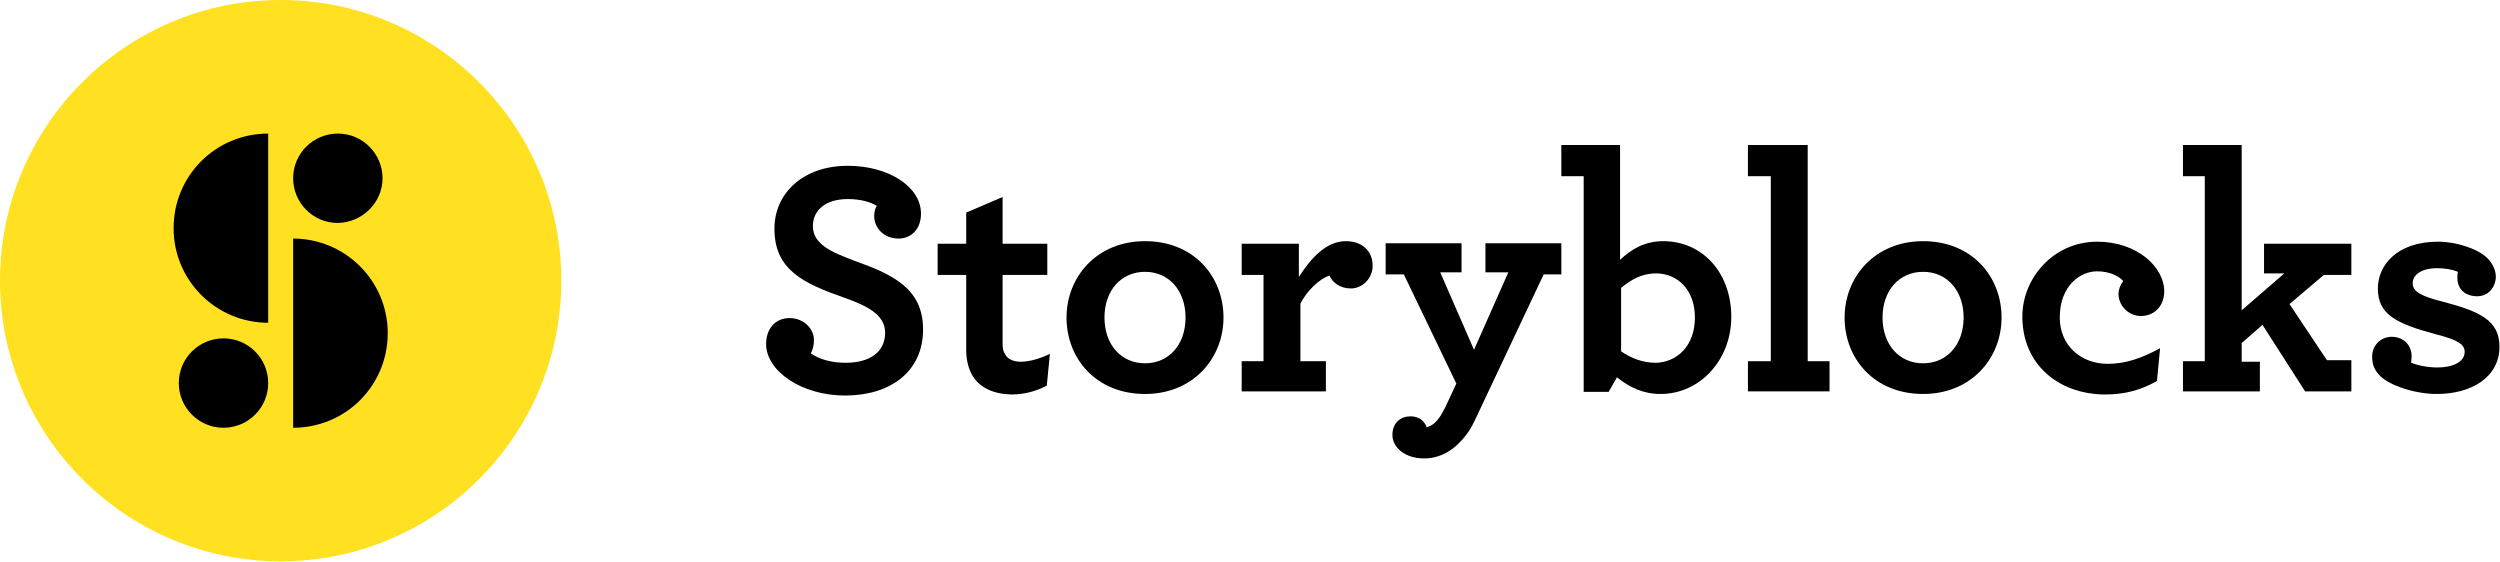
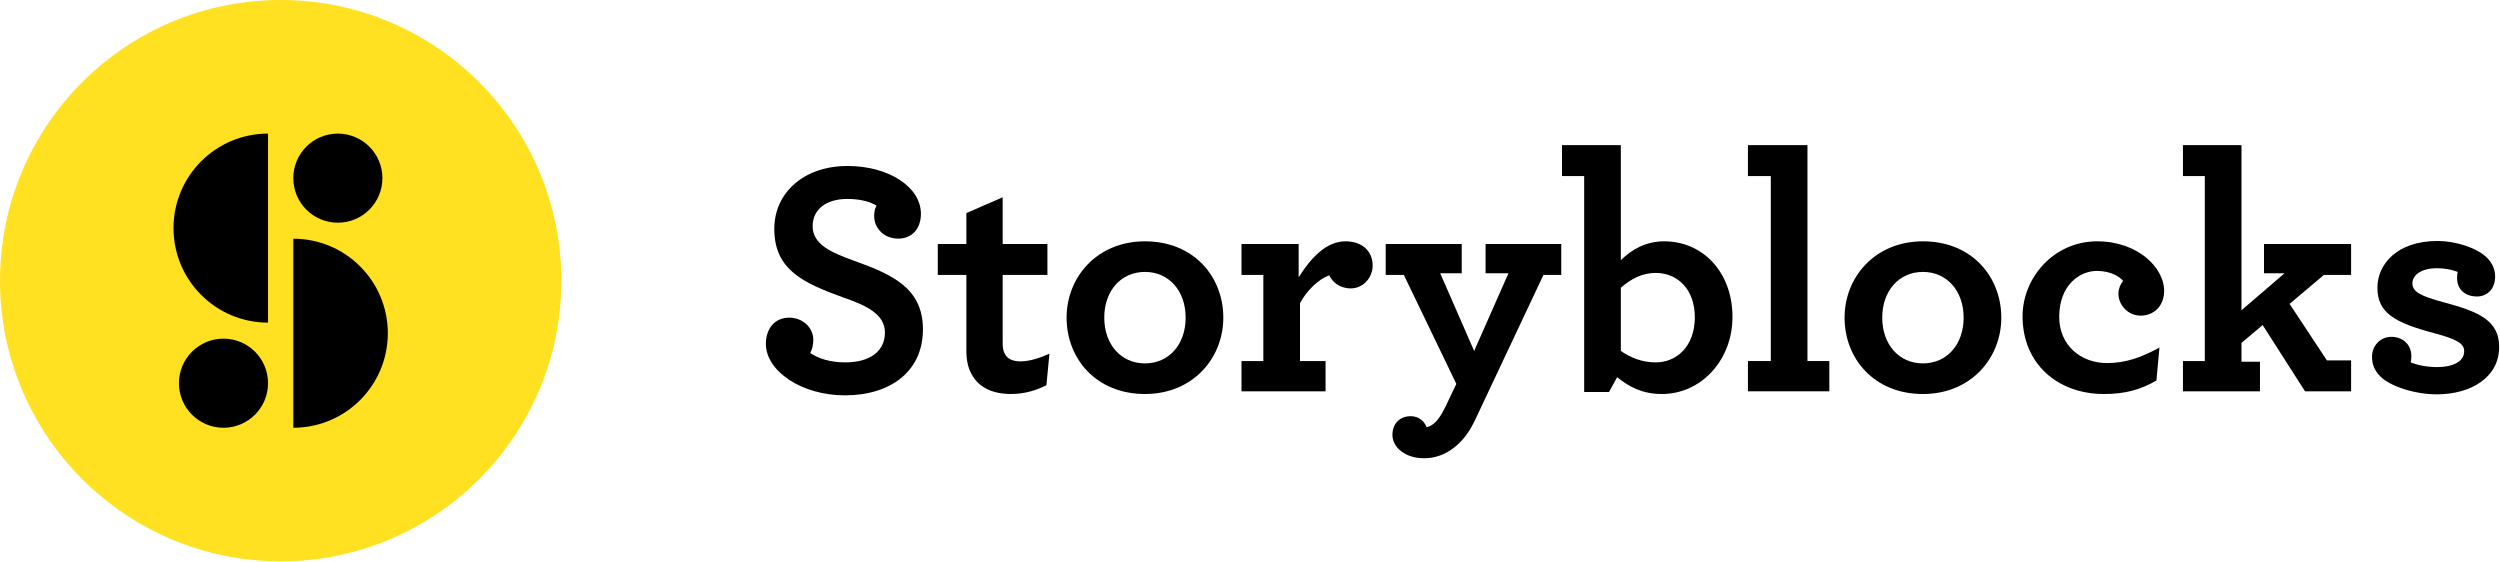
- <svg xmlns="http://www.w3.org/2000/svg" version="1.1" id="Layer_1" x="0px" y="0px" viewBox="0 0 481 108" style="enable-background:new 0 0 481 108;" xml:space="preserve">
-   <style type="text/css">
- 	.st0{fill:#FFE121;}
- </style>
-   <g id="Page-1">
+ <svg xmlns="http://www.w3.org/2000/svg" width="481px" height="108px" viewBox="0 0 481 108" version="1.1">
+   <defs />
+   <g id="Page-1" stroke="none" stroke-width="1" fill="none" fill-rule="evenodd">
    <g id="horizontal-company-logo_full-color-positive-version" transform="translate(-54, -54)">
      <g id="Group" transform="translate(54, 54)">
-         <path id="Fill-1" class="st0" d="M108,54c0-29.8-24.2-54-54-54C24.2,0,0,24.2,0,54s24.2,54,54,54C83.8,108,108,83.8,108,54" />
-         <path id="Fill-2" d="M51.6,25.7v36.4c-10,0-18.2-8.1-18.2-18.2S41.5,25.7,51.6,25.7" />
-         <path id="Fill-3" d="M56.4,82.3V45.9c10,0,18.2,8.1,18.2,18.2S66.5,82.3,56.4,82.3" />
-         <path id="Fill-4" d="M73.6,34.3c0-4.7-3.8-8.6-8.6-8.6c-4.7,0-8.6,3.8-8.6,8.6c0,4.7,3.8,8.6,8.6,8.6     C69.7,42.8,73.6,39,73.6,34.3" />
-         <path id="Fill-5" d="M51.6,73.7c0-4.7-3.8-8.6-8.6-8.6c-4.7,0-8.6,3.8-8.6,8.6c0,4.7,3.8,8.6,8.6,8.6     C47.7,82.3,51.6,78.5,51.6,73.7" />
-         <path id="Fill-6" d="M147.4,66.2c0-3,1.8-5,4.5-5c2.8,0,4.7,2.1,4.7,4.2c0,1-0.2,1.8-0.6,2.6c1.6,1.1,3.9,1.8,6.7,1.8     c4.7,0,7.6-2.1,7.6-5.8c0-3.5-3.6-5.2-7.8-6.7C154.5,54.5,149,51.9,149,44c0-6.8,5.5-12.1,14.1-12.1c8,0,14.1,4.1,14.1,9.2     c0,3-1.9,4.8-4.3,4.8c-3,0-4.7-2.2-4.7-4.3c0-1,0.2-1.5,0.5-2c-1.2-0.7-3-1.3-5.6-1.3c-4.2,0-6.7,2.1-6.7,5.2     c0,3.5,3.6,5,7.8,6.6c7.6,2.7,13.4,5.4,13.4,13.3c0,8.1-6.3,12.7-15,12.7C154.1,76.1,147.4,71.3,147.4,66.2" />
-         <path id="Fill-7" d="M186.9,71.9c-0.6-1.2-1-2.7-1-4.5V52.9h-5.5v-6h5.5v-6l7-3v9h8.6v6h-8.6v13.2c0,0.9,0.1,1.5,0.5,2.1     c0.5,0.9,1.6,1.4,3,1.4c1.8,0,3.9-0.7,5.6-1.5l-0.6,6.1c-1.9,1-4.2,1.7-6.8,1.7C191.1,75.8,188.3,74.6,186.9,71.9" />
-         <path id="Fill-8" d="M228.1,61.1c0-5.2-3.2-8.8-7.8-8.8c-4.6,0-7.8,3.6-7.8,8.8s3.2,8.8,7.8,8.8     C224.9,69.9,228.1,66.3,228.1,61.1z M205.2,61.1c0-7.8,5.8-14.7,15.1-14.7c9.4,0,15.1,6.8,15.1,14.7c0,7.8-5.8,14.7-15.1,14.7     C210.9,75.8,205.2,69,205.2,61.1z" />
-         <path id="Fill-9" d="M264.1,51.1c0,2.4-1.9,4.4-4.2,4.4c-2.1,0-3.6-1.2-4.1-2.5c-2,0.7-4.3,2.9-5.6,5.4v11.1h4.9v5.8h-16.2v-5.8     h4.2V52.9h-4.2v-6h11v6.4c2.4-3.8,5.4-6.9,9-6.9C262.4,46.4,264.1,48.6,264.1,51.1" />
-         <path id="Fill-10" d="M274,88.2c-3.8,0-6.1-2.2-6.1-4.5c0-2.4,1.6-3.6,3.5-3.6c1.7,0,2.7,1,3.1,2.1c0.7-0.2,1.5-0.6,2.3-1.7     c0.5-0.6,0.8-1.3,1.3-2.2l2.1-4.5l-10.1-21h-3.5v-6h14.6v5.6h-4.1l6.5,14.9l6.6-14.9h-4.4v-5.6h14.6v6H297L283.7,81     c-0.6,1.3-1.4,2.5-2.2,3.4C279.4,86.9,276.8,88.2,274,88.2" />
-         <path id="Fill-11" d="M326.1,61.1c0-5.4-3.4-8.5-7.5-8.5c-2.7,0-4.8,1.2-6.7,2.8v12.2c1.9,1.3,4.1,2.2,6.7,2.2     C322.5,69.7,326.1,66.7,326.1,61.1z M311.1,72.6l-1.6,2.8h-4.8V33.9h-4.3v-6h11.3v22.1c2.1-2,4.7-3.6,8.3-3.6     c7.5,0,13.1,6,13.1,14.6c0,8.2-6,14.8-13.6,14.8C316.1,75.8,313.5,74.5,311.1,72.6z" />
-         <polyline id="Fill-12" points="336.3,69.5 340.7,69.5 340.7,33.9 336.3,33.9 336.3,27.9 347.8,27.9 347.8,69.5 352,69.5      352,75.3 336.3,75.3 336.3,69.5    " />
-         <path id="Fill-13" d="M377.8,61.1c0-5.2-3.2-8.8-7.8-8.8s-7.8,3.6-7.8,8.8s3.2,8.8,7.8,8.8S377.8,66.3,377.8,61.1z M354.9,61.1     c0-7.8,5.8-14.7,15.1-14.7c9.4,0,15.1,6.8,15.1,14.7c0,7.8-5.8,14.7-15.1,14.7C360.6,75.8,354.9,69,354.9,61.1z" />
-         <path id="Fill-14" d="M389.1,60.9c0-7.4,6-14.4,14.4-14.4c7.8,0,12.9,5,12.9,9.5c0,3-2,4.8-4.5,4.8c-2.3,0-4.3-1.9-4.3-4.3     c0-0.8,0.4-1.8,0.9-2.4c-0.5-0.7-2.3-1.9-5-1.9c-3.2,0-7.2,2.7-7.2,8.9c0,5.4,4.1,8.9,9.2,8.9c3.4,0,6.4-1,10.1-3l-0.6,6.3     c-3,1.7-6,2.6-10.1,2.6C395.9,75.8,389.1,70,389.1,60.9" />
-         <polyline id="Fill-15" points="420,69.5 424.2,69.5 424.2,33.9 420,33.9 420,27.9 431.3,27.9 431.3,59.7 439.5,52.6 435.6,52.6      435.6,46.9 452.4,46.9 452.4,52.9 447.1,52.9 440.5,58.5 447.7,69.3 452.4,69.3 452.4,75.3 443.5,75.3 435.3,62.5 431.3,66      431.3,69.6 434.8,69.6 434.8,75.3 420,75.3 420,69.5    " />
-         <path id="Fill-16" d="M476.6,57c-2.3,0-3.8-1.4-3.8-3.5c0-0.5,0-0.8,0.1-1.2c-1.2-0.5-2.6-0.7-4-0.7c-3.2,0-4.7,1.4-4.7,2.9     c0,1.6,1.6,2.5,6,3.6c6.8,1.8,10.7,3.5,10.7,8.6c0,6-5.6,9.1-12,9.1c-4.3,0-9-1.6-10.9-3.4c-1.2-1.2-1.6-2.3-1.6-3.8     c0-2.1,1.6-3.8,3.8-3.8c1.9,0,3.8,1.3,3.8,3.8c0,0.4-0.1,0.8-0.1,1.2c1.3,0.5,3.1,0.9,5.1,0.9c2.8,0,5.2-1,5.2-3     c0-1.4-1.2-2.3-5.6-3.4c-7.8-2.1-11.1-3.9-11.1-8.8c0-4.4,3.6-9,11.6-9c3.4,0,7.6,1.3,9.5,3.2c1,1,1.6,2.3,1.6,3.6     C480.1,55.5,478.6,57,476.6,57" />
+         <path d="M108.004,54.002 C108.004,24.178 83.827,0 54.002,0 C24.178,0 0,24.178 0,54.002 C0,83.826 24.178,108.004 54.002,108.004 C83.827,108.004 108.004,83.826 108.004,54.002" id="Fill-1" fill="#FFE121" />
+         <path d="M51.57,25.702 L51.57,62.074 C41.526,62.074 33.384,53.933 33.384,43.888 C33.384,33.843 41.526,25.702 51.57,25.702" id="Fill-2" fill="#000000" />
+         <path d="M56.43,82.299 L56.43,45.926 C66.474,45.926 74.616,54.067 74.616,64.112 C74.616,74.157 66.474,82.299 56.43,82.299" id="Fill-3" fill="#000000" />
+         <path d="M73.574,34.273 C73.574,29.54 69.736,25.702 65.002,25.702 C60.267,25.702 56.43,29.54 56.43,34.273 C56.43,39.008 60.267,42.846 65.002,42.846 C69.736,42.846 73.574,39.008 73.574,34.273" id="Fill-4" fill="#000000" />
+         <path d="M51.57,73.727 C51.57,68.992 47.733,65.154 42.998,65.154 C38.264,65.154 34.426,68.992 34.426,73.727 C34.426,78.461 38.264,82.299 42.998,82.299 C47.733,82.299 51.57,78.461 51.57,73.727" id="Fill-5" fill="#000000" />
+         <path d="M147.355,66.165 C147.355,63.124 149.167,61.118 151.82,61.118 C154.667,61.118 156.479,63.254 156.479,65.324 C156.479,66.359 156.285,67.136 155.896,67.912 C157.45,69.012 159.843,69.724 162.626,69.724 C167.285,69.724 170.261,67.652 170.261,63.965 C170.261,60.471 166.703,58.788 162.432,57.3 C154.538,54.453 148.973,51.93 148.973,44.035 C148.973,37.241 154.473,31.936 163.079,31.936 C171.038,31.936 177.185,36.012 177.185,41.124 C177.185,44.165 175.309,45.911 172.85,45.911 C169.873,45.911 168.19,43.711 168.19,41.577 C168.19,40.542 168.385,40.088 168.644,39.57 C167.479,38.858 165.667,38.277 163.014,38.277 C158.808,38.277 156.35,40.412 156.35,43.518 C156.35,47.011 159.908,48.565 164.179,50.117 C171.815,52.836 177.573,55.488 177.573,63.383 C177.573,71.471 171.296,76.064 162.562,76.064 C154.15,76.064 147.355,71.342 147.355,66.165" id="Fill-6" fill="#000000" />
+         <path d="M186.898,71.924 C186.252,70.759 185.928,69.271 185.928,67.46 L185.928,52.9 L180.428,52.9 L180.428,46.947 L185.928,46.947 L185.928,40.994 L192.916,37.953 L192.916,46.947 L201.522,46.947 L201.522,52.9 L192.916,52.9 L192.916,66.101 C192.916,67.006 193.045,67.588 193.369,68.171 C193.887,69.077 194.922,69.53 196.346,69.53 C198.157,69.53 200.228,68.817 201.911,68.041 L201.328,74.124 C199.387,75.094 197.122,75.807 194.534,75.807 C191.104,75.807 188.322,74.642 186.898,71.924" id="Fill-7" fill="#000000" />
+         <path d="M228.119,61.118 C228.119,55.941 224.884,52.317 220.289,52.317 C215.696,52.317 212.46,55.941 212.46,61.118 C212.46,66.295 215.696,69.918 220.289,69.918 C224.884,69.918 228.119,66.295 228.119,61.118 Z M205.213,61.118 C205.213,53.353 211.036,46.43 220.289,46.43 C229.672,46.43 235.367,53.223 235.367,61.118 C235.367,68.883 229.542,75.807 220.289,75.807 C210.907,75.807 205.213,69.012 205.213,61.118 Z" id="Fill-8" fill="#000000" />
+         <path d="M264.098,51.088 C264.098,53.482 262.222,55.488 259.892,55.488 C257.757,55.488 256.333,54.259 255.751,52.965 C253.745,53.677 251.416,55.877 250.121,58.335 L250.121,69.465 L255.038,69.465 L255.038,75.288 L238.862,75.288 L238.862,69.465 L243.068,69.465 L243.068,52.9 L238.862,52.9 L238.862,46.947 L249.862,46.947 L249.862,53.353 C252.257,49.536 255.232,46.43 258.857,46.43 C262.35,46.43 264.098,48.565 264.098,51.088" id="Fill-9" fill="#000000" />
+         <path d="M273.987,88.166 C270.233,88.166 267.903,85.966 267.903,83.7 C267.903,81.306 269.521,80.076 271.398,80.076 C273.08,80.076 274.051,81.111 274.504,82.212 C275.216,82.019 275.993,81.565 276.768,80.529 C277.222,79.948 277.61,79.235 278.063,78.33 L280.199,73.864 L270.103,52.9 L266.61,52.9 L266.61,46.947 L281.234,46.947 L281.234,52.577 L277.093,52.577 L283.627,67.524 L290.227,52.577 L285.827,52.577 L285.827,46.947 L300.387,46.947 L300.387,52.9 L296.957,52.9 L283.692,81.047 C283.046,82.341 282.333,83.506 281.492,84.477 C279.422,86.871 276.834,88.166 273.987,88.166" id="Fill-10" fill="#000000" />
+         <path d="M326.084,61.054 C326.084,55.618 322.719,52.512 318.577,52.512 C315.925,52.512 313.789,53.677 311.848,55.358 L311.848,67.524 C313.724,68.817 315.925,69.724 318.577,69.724 C322.524,69.724 326.084,66.683 326.084,61.054 Z M311.136,72.571 L309.584,75.418 L304.795,75.418 L304.795,33.877 L300.525,33.877 L300.525,27.924 L311.848,27.924 L311.848,50.053 C313.919,48.047 316.571,46.43 320.195,46.43 C327.701,46.43 333.331,52.447 333.331,60.988 C333.331,69.206 327.378,75.807 319.742,75.807 C316.119,75.807 313.53,74.513 311.136,72.571 Z" id="Fill-11" fill="#000000" />
+         <polyline id="Fill-12" fill="#000000" points="336.302 69.465 340.702 69.465 340.702 33.877 336.302 33.877 336.302 27.924 347.755 27.924 347.755 69.465 351.961 69.465 351.961 75.288 336.302 75.288 336.302 69.465" />
+         <path d="M377.803,61.118 C377.803,55.941 374.567,52.317 369.973,52.317 C365.379,52.317 362.143,55.941 362.143,61.118 C362.143,66.295 365.379,69.918 369.973,69.918 C374.567,69.918 377.803,66.295 377.803,61.118 Z M354.896,61.118 C354.896,53.353 360.72,46.43 369.973,46.43 C379.355,46.43 385.05,53.223 385.05,61.118 C385.05,68.883 379.225,75.807 369.973,75.807 C360.59,75.807 354.896,69.012 354.896,61.118 Z" id="Fill-13" fill="#000000" />
+         <path d="M389.14,60.859 C389.14,53.482 395.093,46.43 403.505,46.43 C411.27,46.43 416.382,51.477 416.382,55.941 C416.382,58.918 414.375,60.729 411.852,60.729 C409.522,60.729 407.582,58.788 407.582,56.459 C407.582,55.618 407.971,54.647 408.487,54.064 C407.971,53.353 406.223,52.123 403.44,52.123 C400.205,52.123 396.193,54.777 396.193,60.988 C396.193,66.424 400.334,69.853 405.382,69.853 C408.811,69.853 411.787,68.883 415.475,66.877 L414.893,73.218 C411.852,74.965 408.94,75.807 404.8,75.807 C395.869,75.807 389.14,69.982 389.14,60.859" id="Fill-14" fill="#000000" />
+         <polyline id="Fill-15" fill="#000000" points="420 69.465 424.206 69.465 424.206 33.877 420 33.877 420 27.924 431.259 27.924 431.259 59.694 439.541 52.577 435.594 52.577 435.594 46.947 452.353 46.947 452.353 52.9 447.112 52.9 440.513 58.465 447.695 69.336 452.353 69.336 452.353 75.288 443.489 75.288 435.336 62.541 431.259 65.971 431.259 69.595 434.817 69.595 434.817 75.288 420 75.288 420 69.465" />
+         <path d="M476.567,57.042 C474.302,57.042 472.75,55.683 472.75,53.547 C472.75,53.094 472.75,52.706 472.879,52.317 C471.715,51.865 470.29,51.606 468.866,51.606 C465.697,51.606 464.143,53.03 464.143,54.518 C464.143,56.135 465.761,56.977 470.096,58.142 C476.891,59.953 480.838,61.635 480.838,66.747 C480.838,72.699 475.272,75.87 468.866,75.87 C464.532,75.87 459.873,74.318 457.996,72.441 C456.831,71.276 456.378,70.112 456.378,68.623 C456.378,66.553 457.931,64.806 460.132,64.806 C462.073,64.806 463.949,66.101 463.949,68.559 C463.949,68.947 463.884,69.336 463.819,69.724 C465.114,70.241 466.926,70.629 468.932,70.629 C471.779,70.629 474.107,69.658 474.107,67.588 C474.107,66.165 472.879,65.324 468.544,64.159 C460.714,62.089 457.414,60.212 457.414,55.358 C457.414,50.959 461.037,46.365 468.996,46.365 C472.426,46.365 476.567,47.659 478.508,49.6 C479.543,50.636 480.061,51.865 480.061,53.223 C480.061,55.488 478.638,57.042 476.567,57.042" id="Fill-16" fill="#000000" />
      </g>
    </g>
  </g>
</svg>
